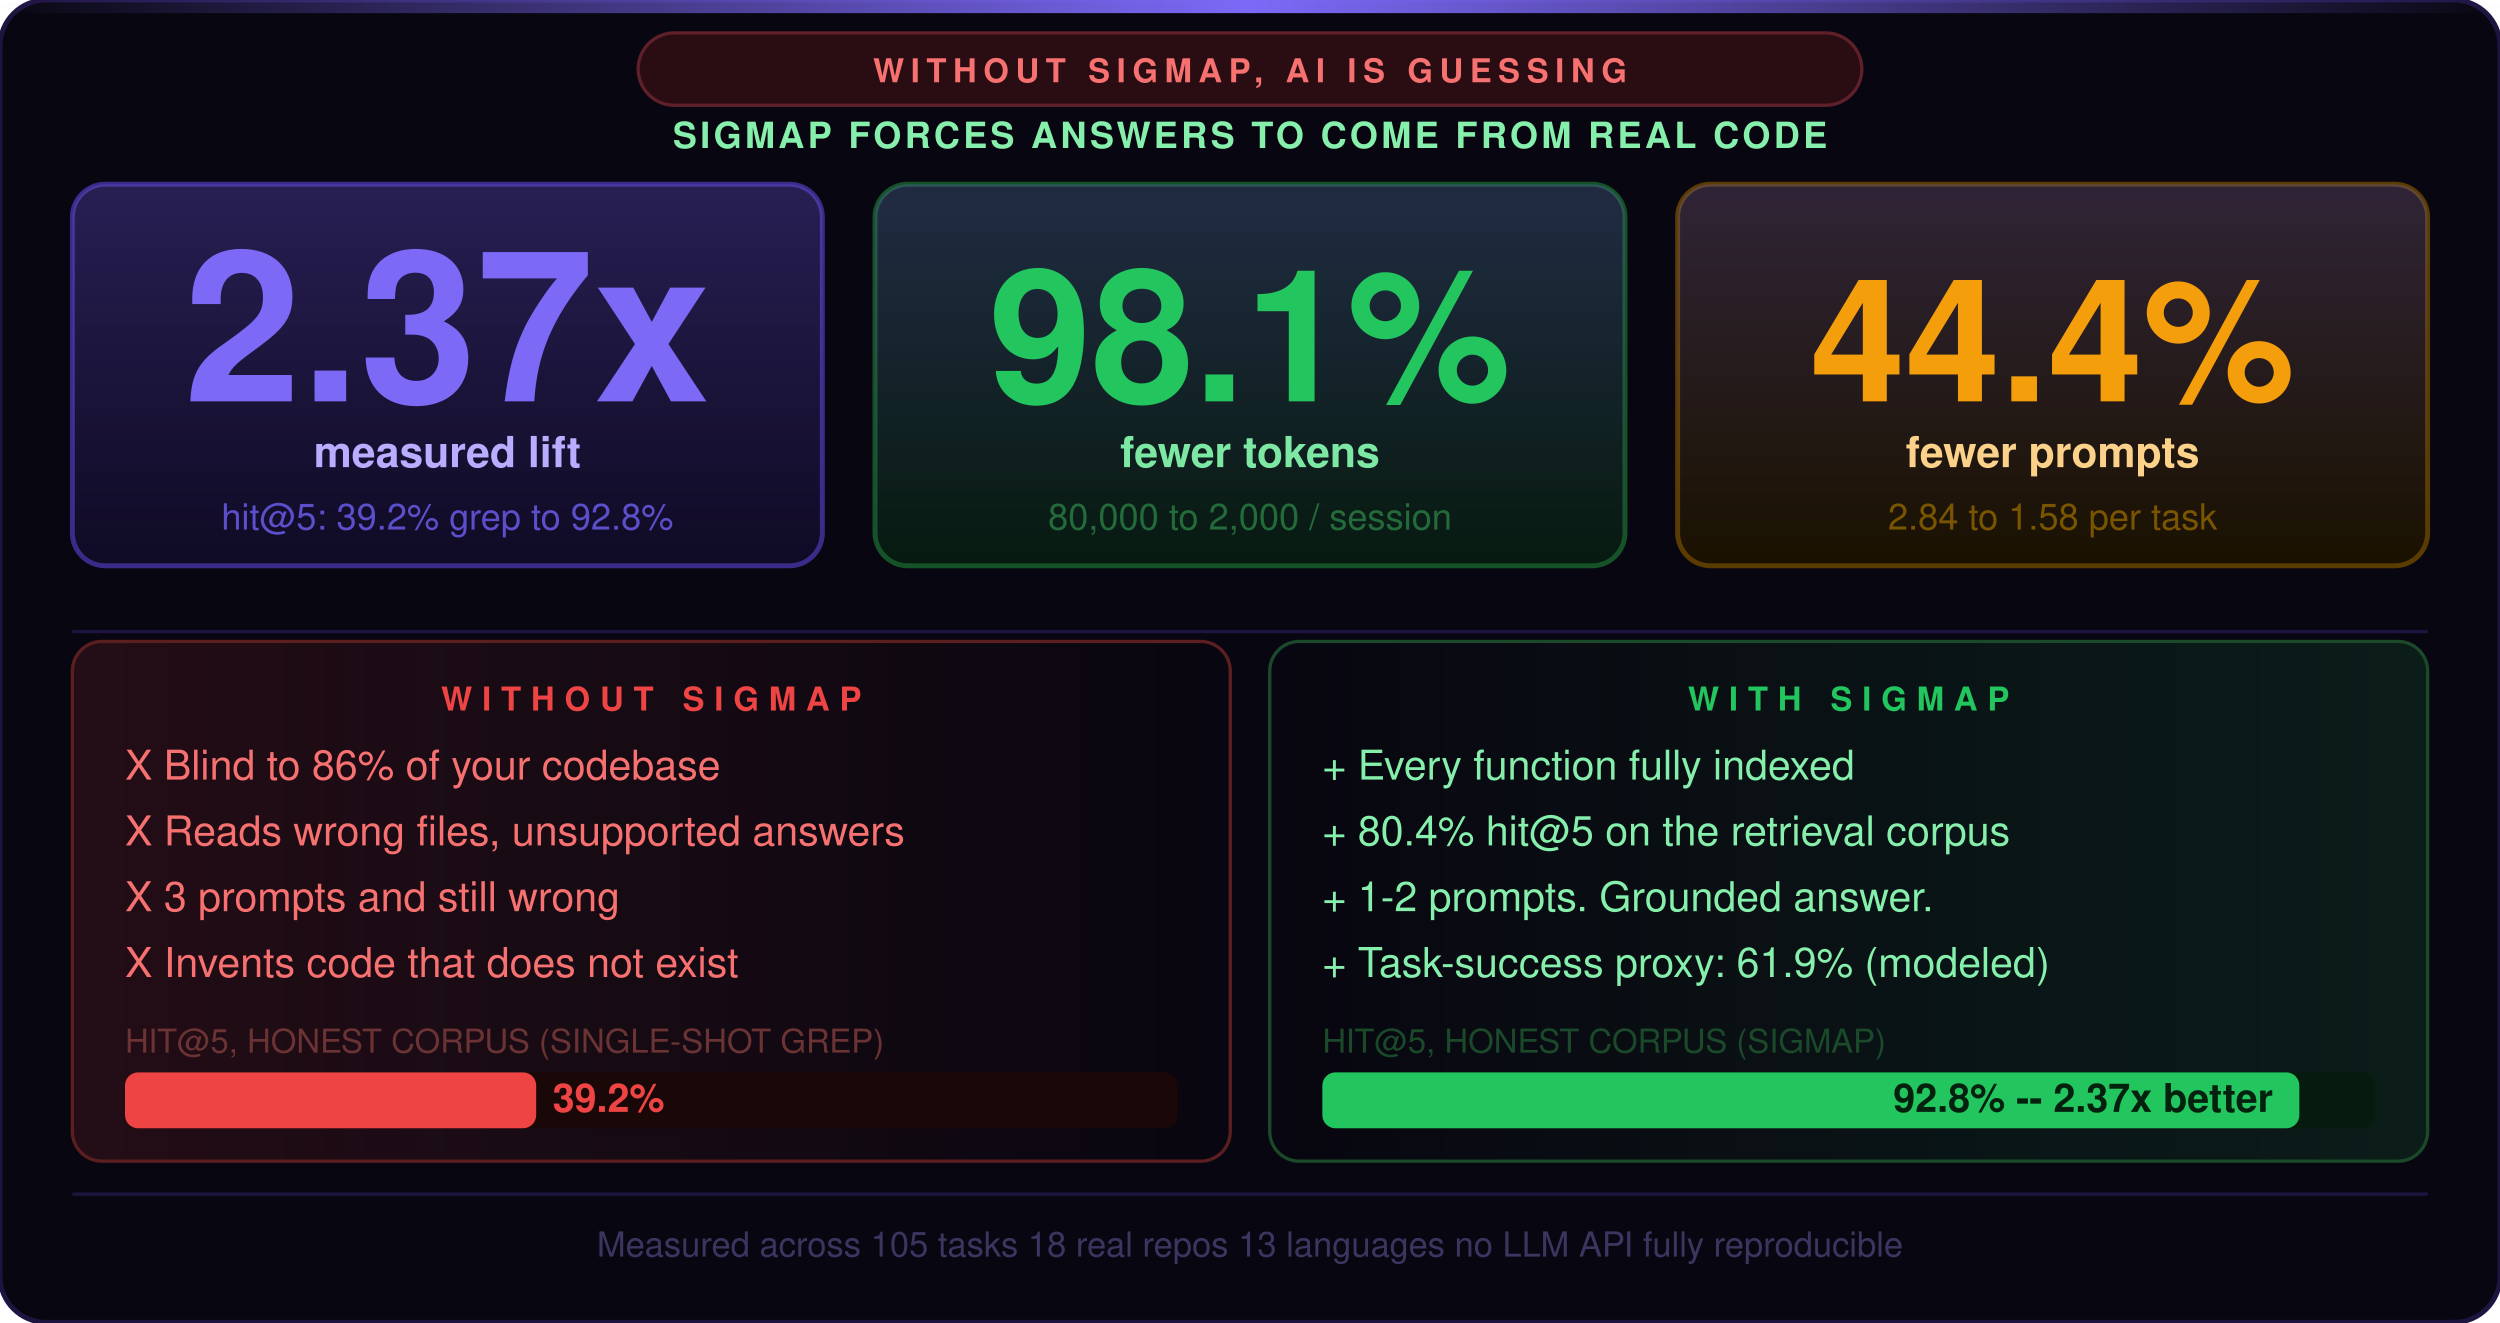
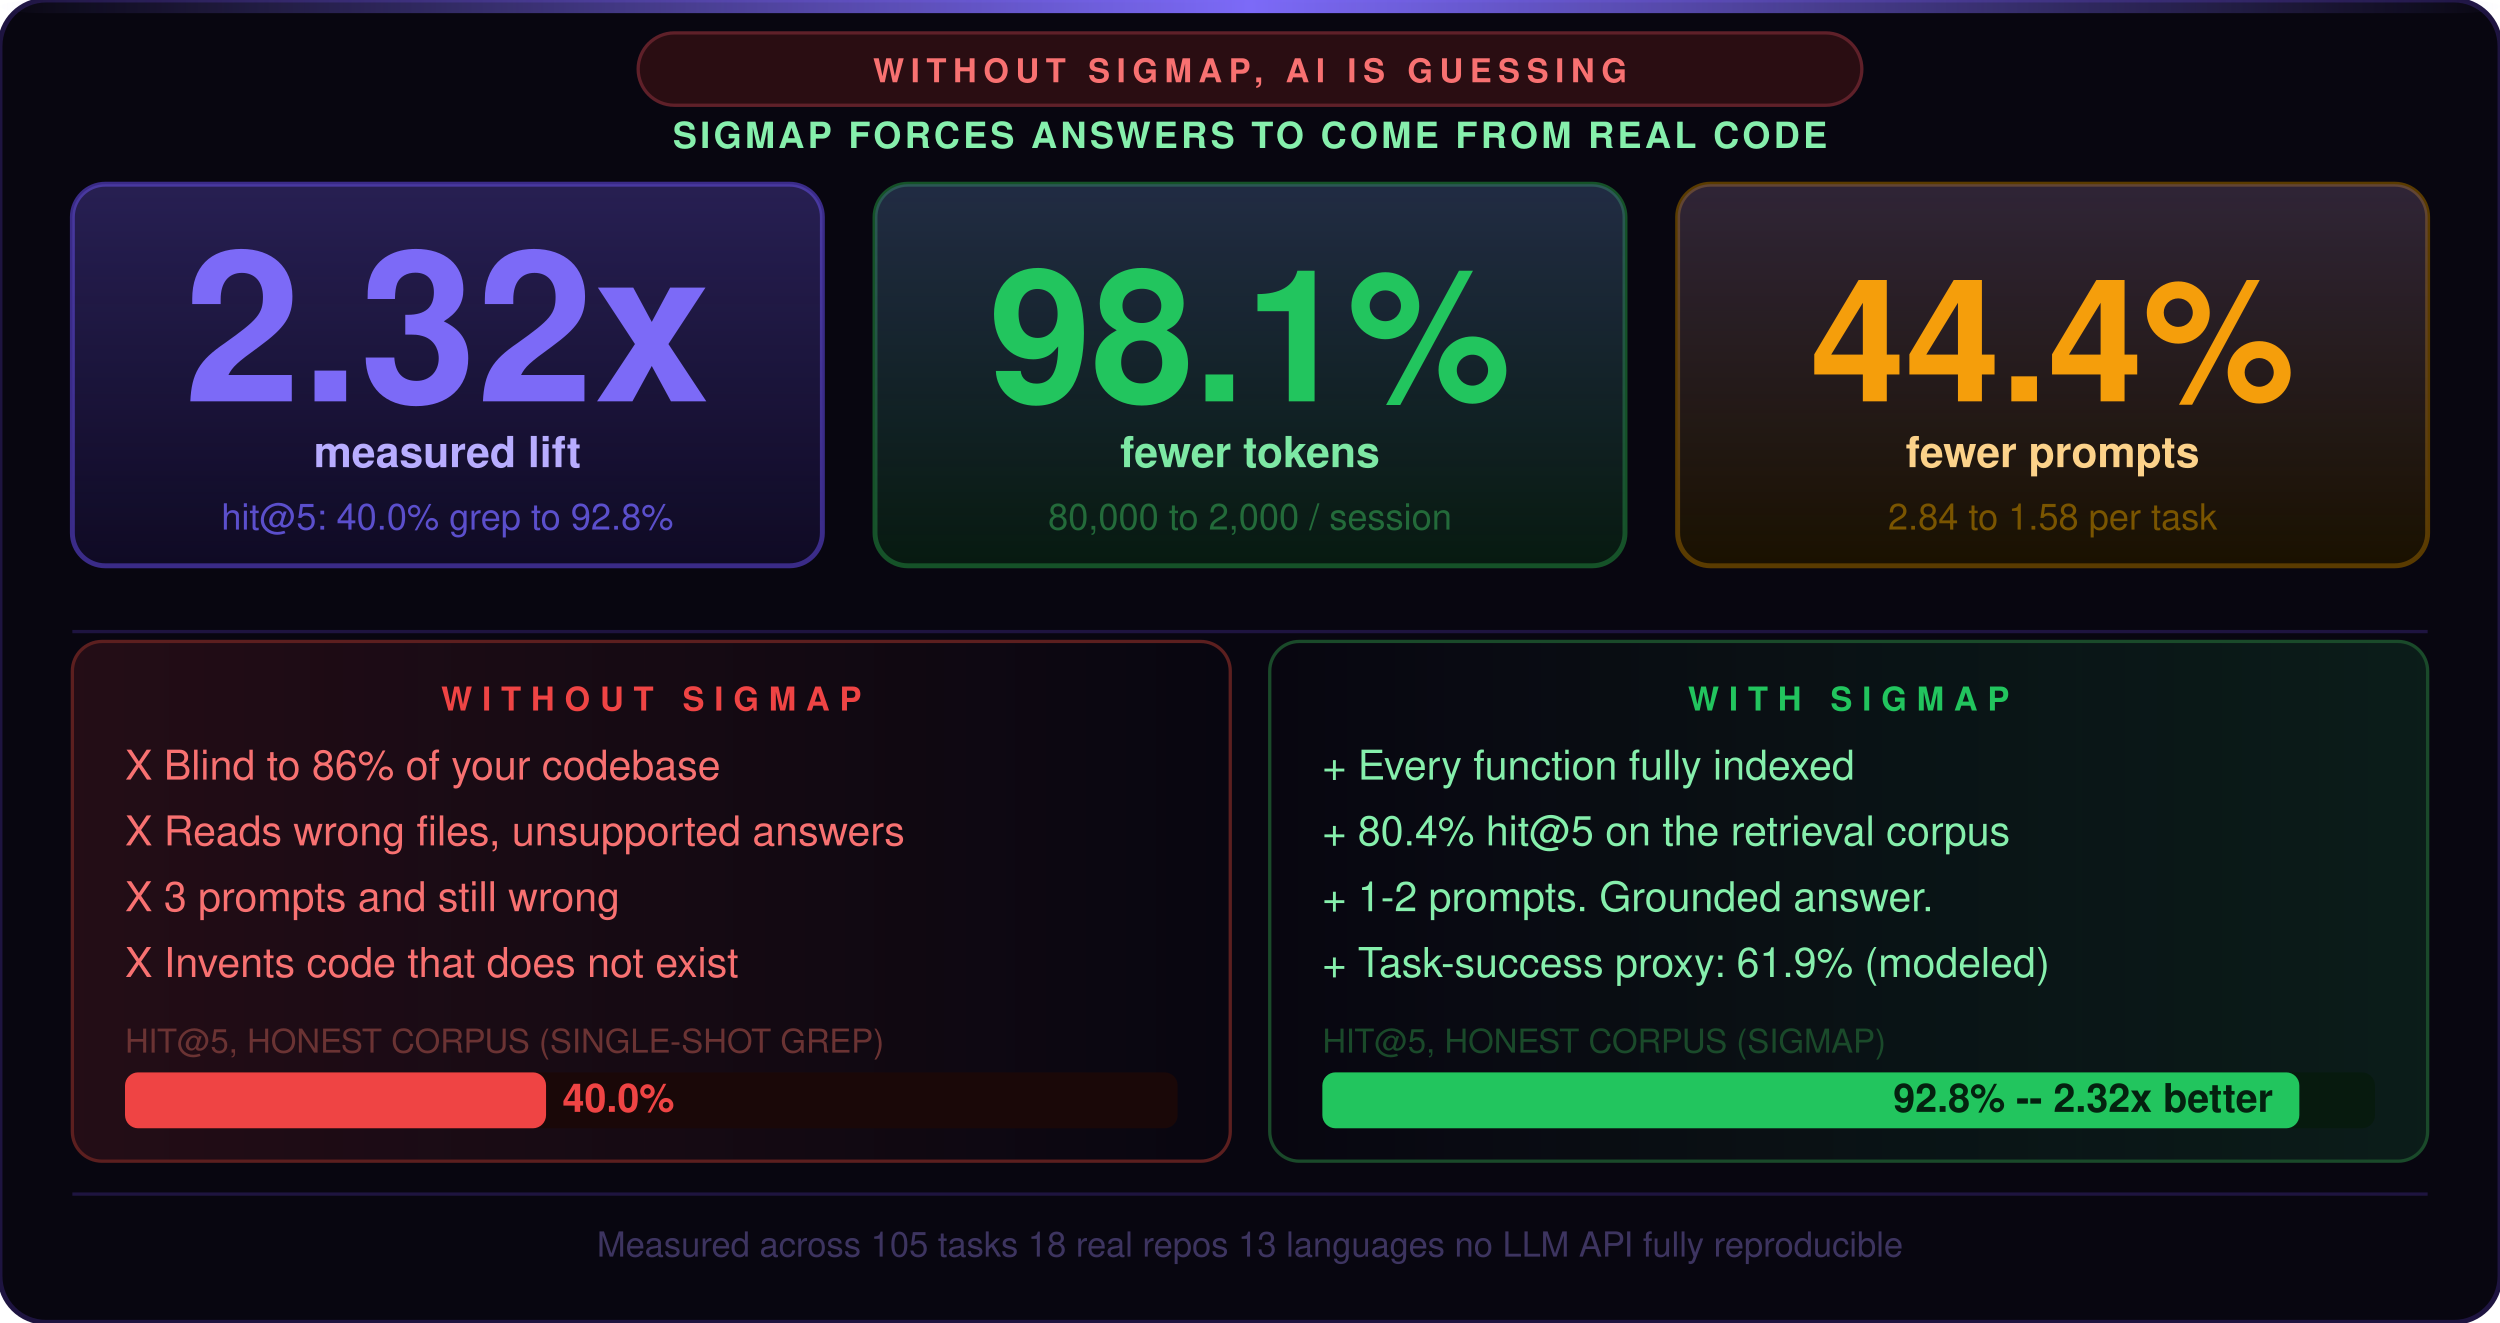
<svg xmlns="http://www.w3.org/2000/svg" viewBox="0 0 760 402" width="760" height="402" font-family="-apple-system,BlinkMacSystemFont,'Segoe UI',Helvetica,Arial,sans-serif">
  <rect width="760" height="402" fill="#080610" rx="14" />
  <rect width="760" height="402" fill="none" stroke="#1e1440" stroke-width="1.5" rx="14" />
  <defs>
    <linearGradient id="topglow" x1="0" x2="1" y1="0" y2="0">
      <stop offset="0%" stop-color="#7c6af7" stop-opacity="0" />
      <stop offset="50%" stop-color="#7c6af7" stop-opacity="1" />
      <stop offset="100%" stop-color="#7c6af7" stop-opacity="0" />
    </linearGradient>
    <linearGradient id="cardglow" x1="0" x2="0" y1="0" y2="1">
      <stop offset="0%" stop-color="#7c6af7" stop-opacity="0.22" />
      <stop offset="100%" stop-color="#7c6af7" stop-opacity="0" />
    </linearGradient>
    <linearGradient id="redglow" x1="0" x2="1" y1="0" y2="0">
      <stop offset="0%" stop-color="#ef4444" stop-opacity="0.12" />
      <stop offset="100%" stop-color="#ef4444" stop-opacity="0" />
    </linearGradient>
    <linearGradient id="greenglow" x1="0" x2="1" y1="0" y2="0">
      <stop offset="0%" stop-color="#22c55e" stop-opacity="0" />
      <stop offset="100%" stop-color="#22c55e" stop-opacity="0.12" />
    </linearGradient>
  </defs>
  <rect x="0" y="0" width="760" height="4" fill="url(#topglow)" rx="14" />
  <rect x="194" y="10" width="372" height="22" rx="11" fill="#2a0d12" stroke="#5f2029" stroke-width="1" />
  <text x="380" y="25" text-anchor="middle" font-size="10" font-weight="800" letter-spacing="2" fill="#f87171">WITHOUT SIGMAP, AI IS GUESSING</text>
  <text x="380" y="45" text-anchor="middle" font-size="11" font-weight="700" letter-spacing="1" fill="#86efac">SIGMAP FORCES ANSWERS TO COME FROM REAL CODE</text>
  <rect x="22" y="56" width="228" height="116" rx="10" fill="#0f0a24" stroke="#3a2b88" stroke-width="1.5" />
  <rect x="22" y="56" width="228" height="116" rx="10" fill="url(#cardglow)" />
-   <text x="136" y="122" text-anchor="middle" font-size="64" font-weight="900" fill="#7c6af7">2.37x</text>
+   <text x="136" y="122" text-anchor="middle" font-size="64" font-weight="900" fill="#7c6af7">2.32x</text>
  <text x="136" y="142" text-anchor="middle" font-size="13" font-weight="700" fill="#b8adff">measured lift</text>
-   <text x="136" y="161" text-anchor="middle" font-size="11" fill="#5b4fcc">hit@5: 39.2% grep to 92.8%</text>
+   <text x="136" y="161" text-anchor="middle" font-size="11" fill="#5b4fcc">hit@5: 40.0% grep to 92.8%</text>
  <rect x="266" y="56" width="228" height="116" rx="10" fill="#071a10" stroke="#155228" stroke-width="1.5" />
  <rect x="266" y="56" width="228" height="116" rx="10" fill="url(#cardglow)" />
  <text x="380" y="122" text-anchor="middle" font-size="56" font-weight="900" fill="#22c55e">98.1%</text>
  <text x="380" y="142" text-anchor="middle" font-size="13" font-weight="700" fill="#7de8a4">fewer tokens</text>
  <text x="380" y="161" text-anchor="middle" font-size="11" fill="#236b3a">80,000 to 2,000 / session</text>
  <rect x="510" y="56" width="228" height="116" rx="10" fill="#1a1100" stroke="#5a3b00" stroke-width="1.5" />
  <rect x="510" y="56" width="228" height="116" rx="10" fill="url(#cardglow)" />
  <text x="624" y="122" text-anchor="middle" font-size="52" font-weight="900" fill="#f59e0b">44.4%</text>
  <text x="624" y="142" text-anchor="middle" font-size="13" font-weight="700" fill="#fcd28a">fewer prompts</text>
  <text x="624" y="161" text-anchor="middle" font-size="11" fill="#7a5500">2.84 to 1.58 per task</text>
  <line x1="22" y1="192" x2="738" y2="192" stroke="#1e1440" stroke-width="1" />
  <rect x="22" y="195" width="352" height="158" rx="9" fill="url(#redglow)" />
  <rect x="22" y="195" width="352" height="158" rx="9" fill="none" stroke="#5c1f1f" stroke-width="1" />
  <text x="198" y="216" text-anchor="middle" font-size="10" font-weight="800" letter-spacing="3" fill="#ef4444">WITHOUT SIGMAP</text>
  <text x="38" y="237" font-size="12.5" fill="#f87171">X  Blind to 86% of your codebase</text>
  <text x="38" y="257" font-size="12.5" fill="#f87171">X  Reads wrong files, unsupported answers</text>
  <text x="38" y="277" font-size="12.5" fill="#f87171">X  3 prompts and still wrong</text>
  <text x="38" y="297" font-size="12.5" fill="#f87171">X  Invents code that does not exist</text>
  <text x="38" y="320" font-size="10" fill="#6b3333">HIT@5, HONEST CORPUS (SINGLE-SHOT GREP)</text>
  <rect x="38" y="326" width="320" height="17" fill="#1a0808" rx="4" />
-   <rect x="38" y="326" width="125" height="17" fill="#ef4444" rx="4" />
-   <text x="168" y="338" font-size="12" font-weight="800" fill="#ef4444">39.2%</text>
+   <rect x="38" y="326" width="128" height="17" fill="#ef4444" rx="4" />
+   <text x="171" y="338" font-size="12" font-weight="800" fill="#ef4444">40.0%</text>
  <rect x="386" y="195" width="352" height="158" rx="9" fill="url(#greenglow)" />
  <rect x="386" y="195" width="352" height="158" rx="9" fill="none" stroke="#1a4a2a" stroke-width="1" />
  <text x="562" y="216" text-anchor="middle" font-size="10" font-weight="800" letter-spacing="3" fill="#22c55e">WITH SIGMAP</text>
  <text x="402" y="237" font-size="12.5" fill="#86efac">+  Every function fully indexed</text>
  <text x="402" y="257" font-size="12.5" fill="#86efac">+  80.4% hit@5 on the retrieval corpus</text>
  <text x="402" y="277" font-size="12.5" fill="#86efac">+  1-2 prompts. Grounded answer.</text>
  <text x="402" y="297" font-size="12.5" fill="#86efac">+  Task-success proxy: 61.9% (modeled)</text>
  <text x="402" y="320" font-size="10" fill="#1a4a2a">HIT@5, HONEST CORPUS (SIGMAP)</text>
  <rect x="402" y="326" width="320" height="17" fill="#071a0e" rx="4" />
  <rect x="402" y="326" width="297" height="17" fill="#22c55e" rx="4" />
-   <text x="691" y="338" text-anchor="end" font-size="12" font-weight="800" fill="#04210f">92.8% -- 2.37x better</text>
+   <text x="691" y="338" text-anchor="end" font-size="12" font-weight="800" fill="#04210f">92.8% -- 2.32x better</text>
  <line x1="22" y1="363" x2="738" y2="363" stroke="#1e1440" stroke-width="1" />
  <text x="380" y="382" text-anchor="middle" font-size="10.5" fill="#3d3460">Measured across 105 tasks  18 real repos  13 languages  no LLM API  fully reproducible</text>
</svg>
